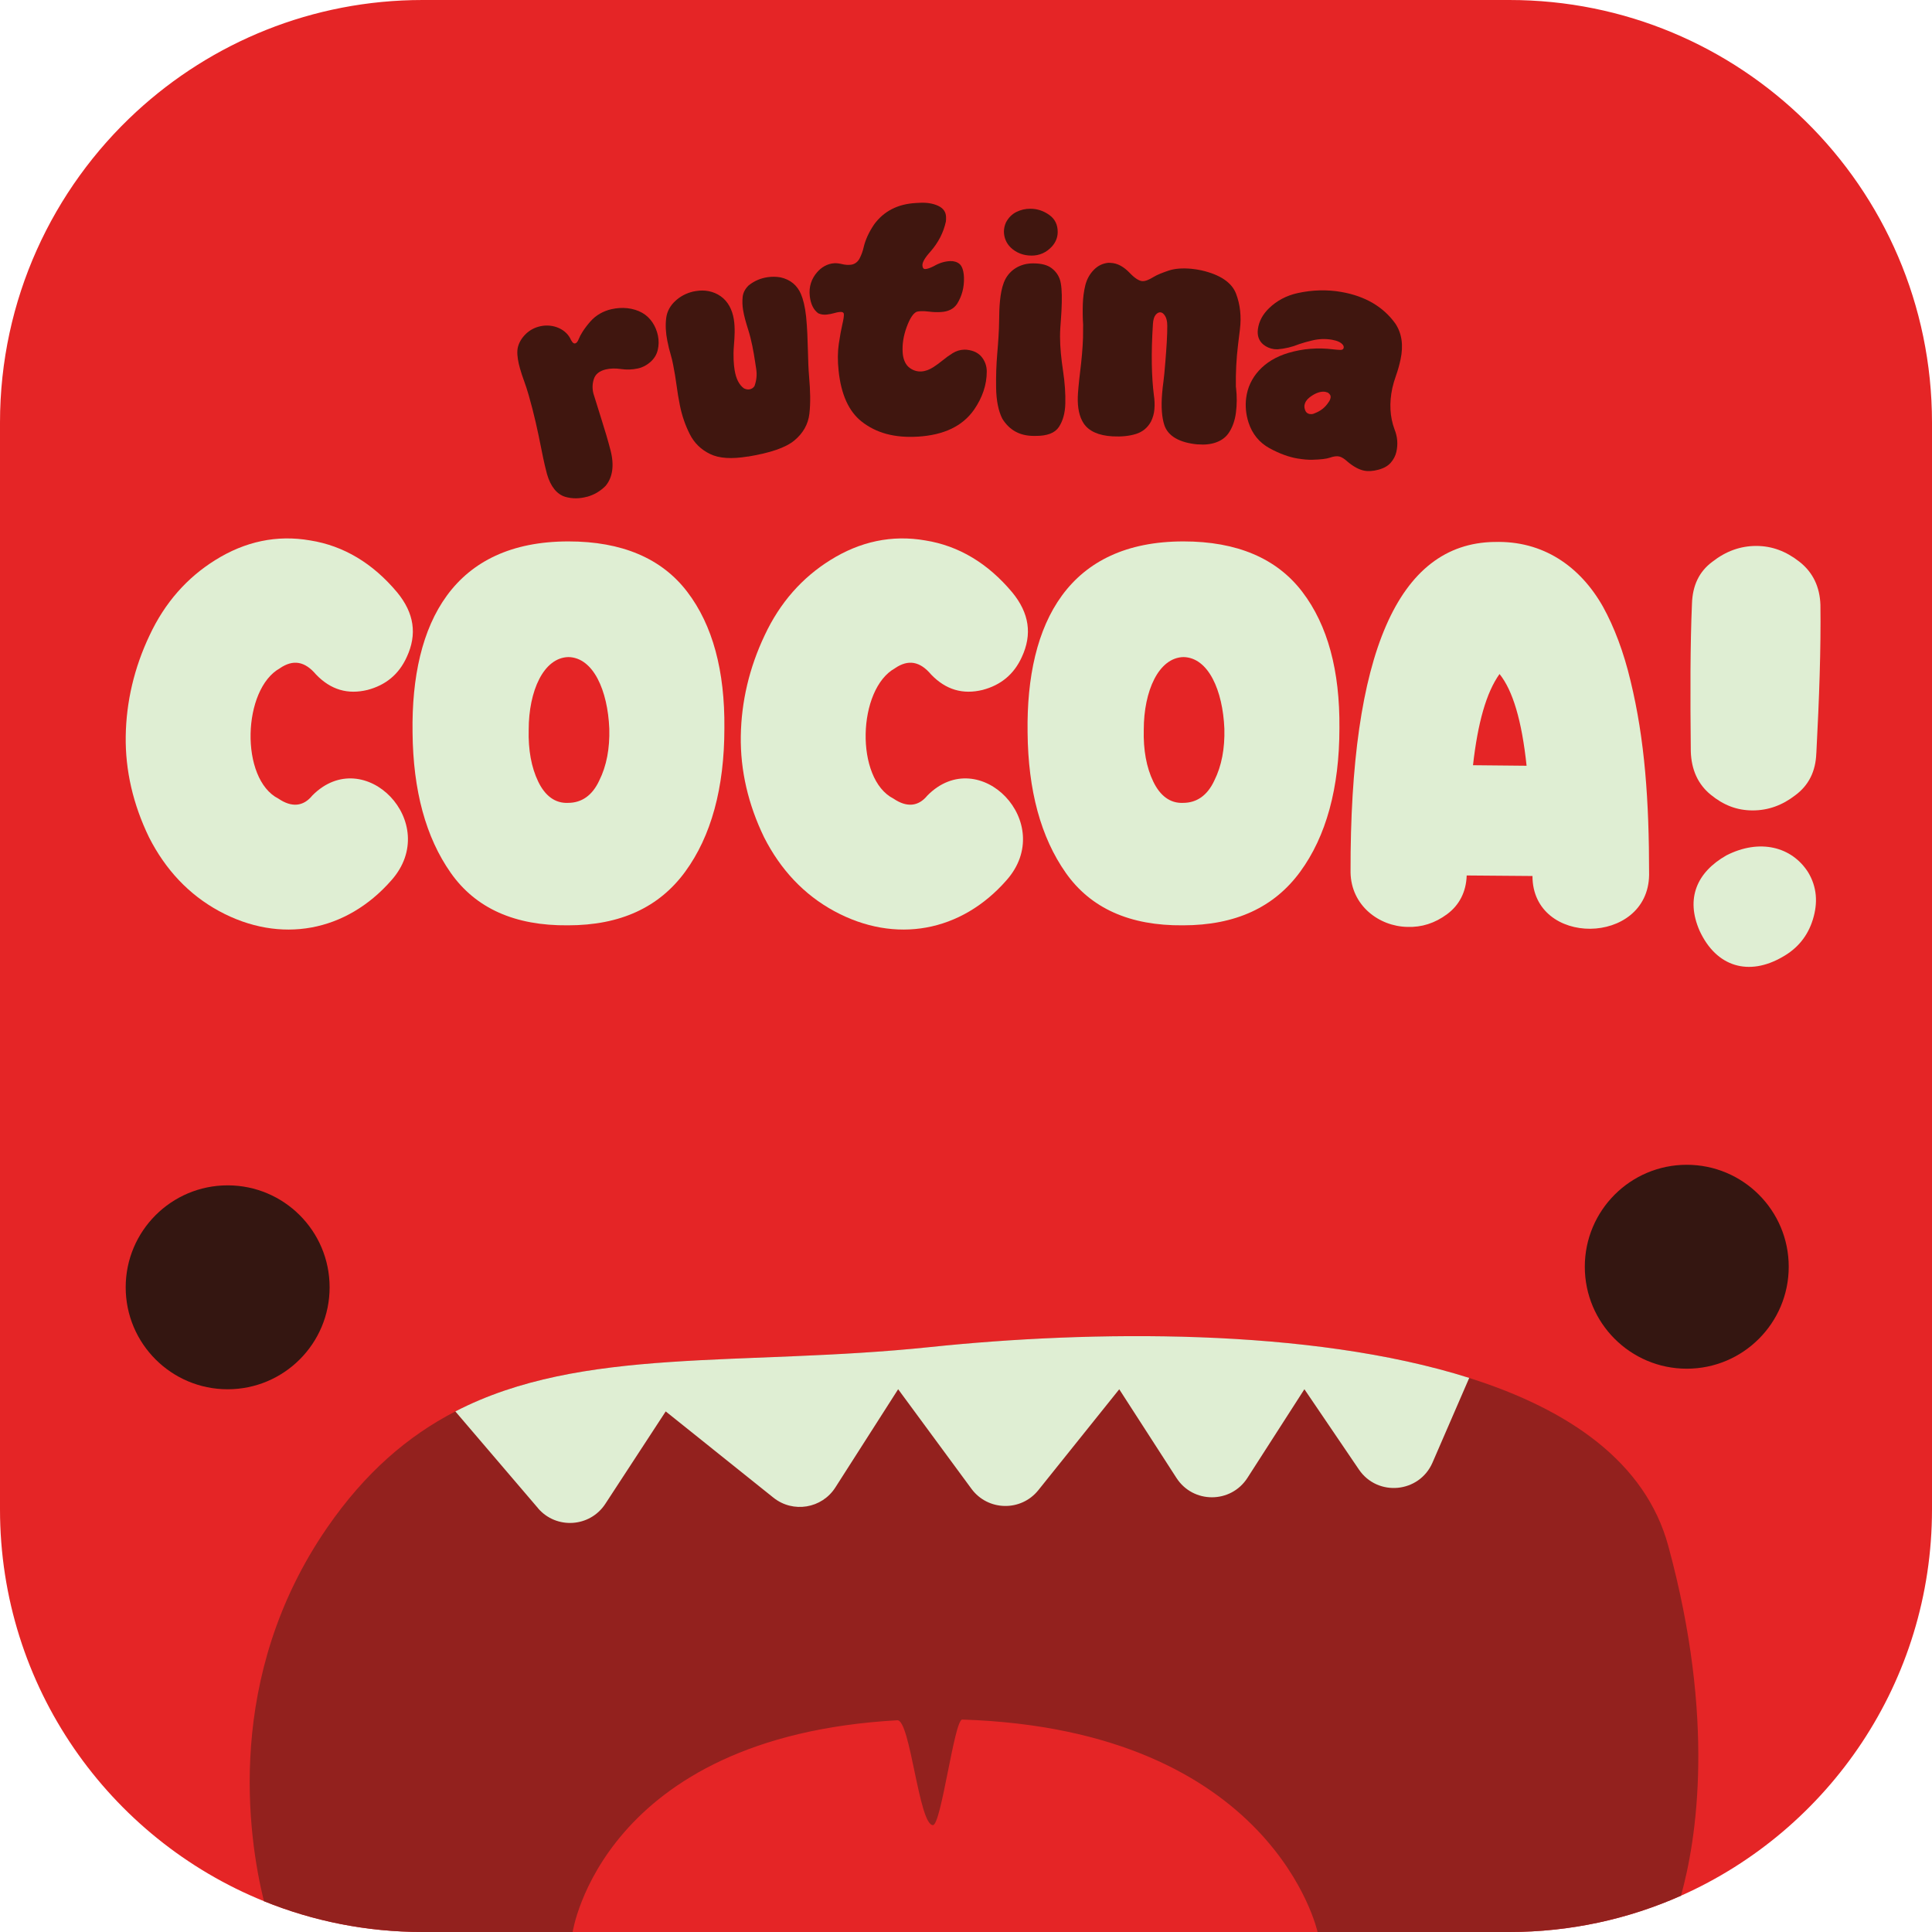
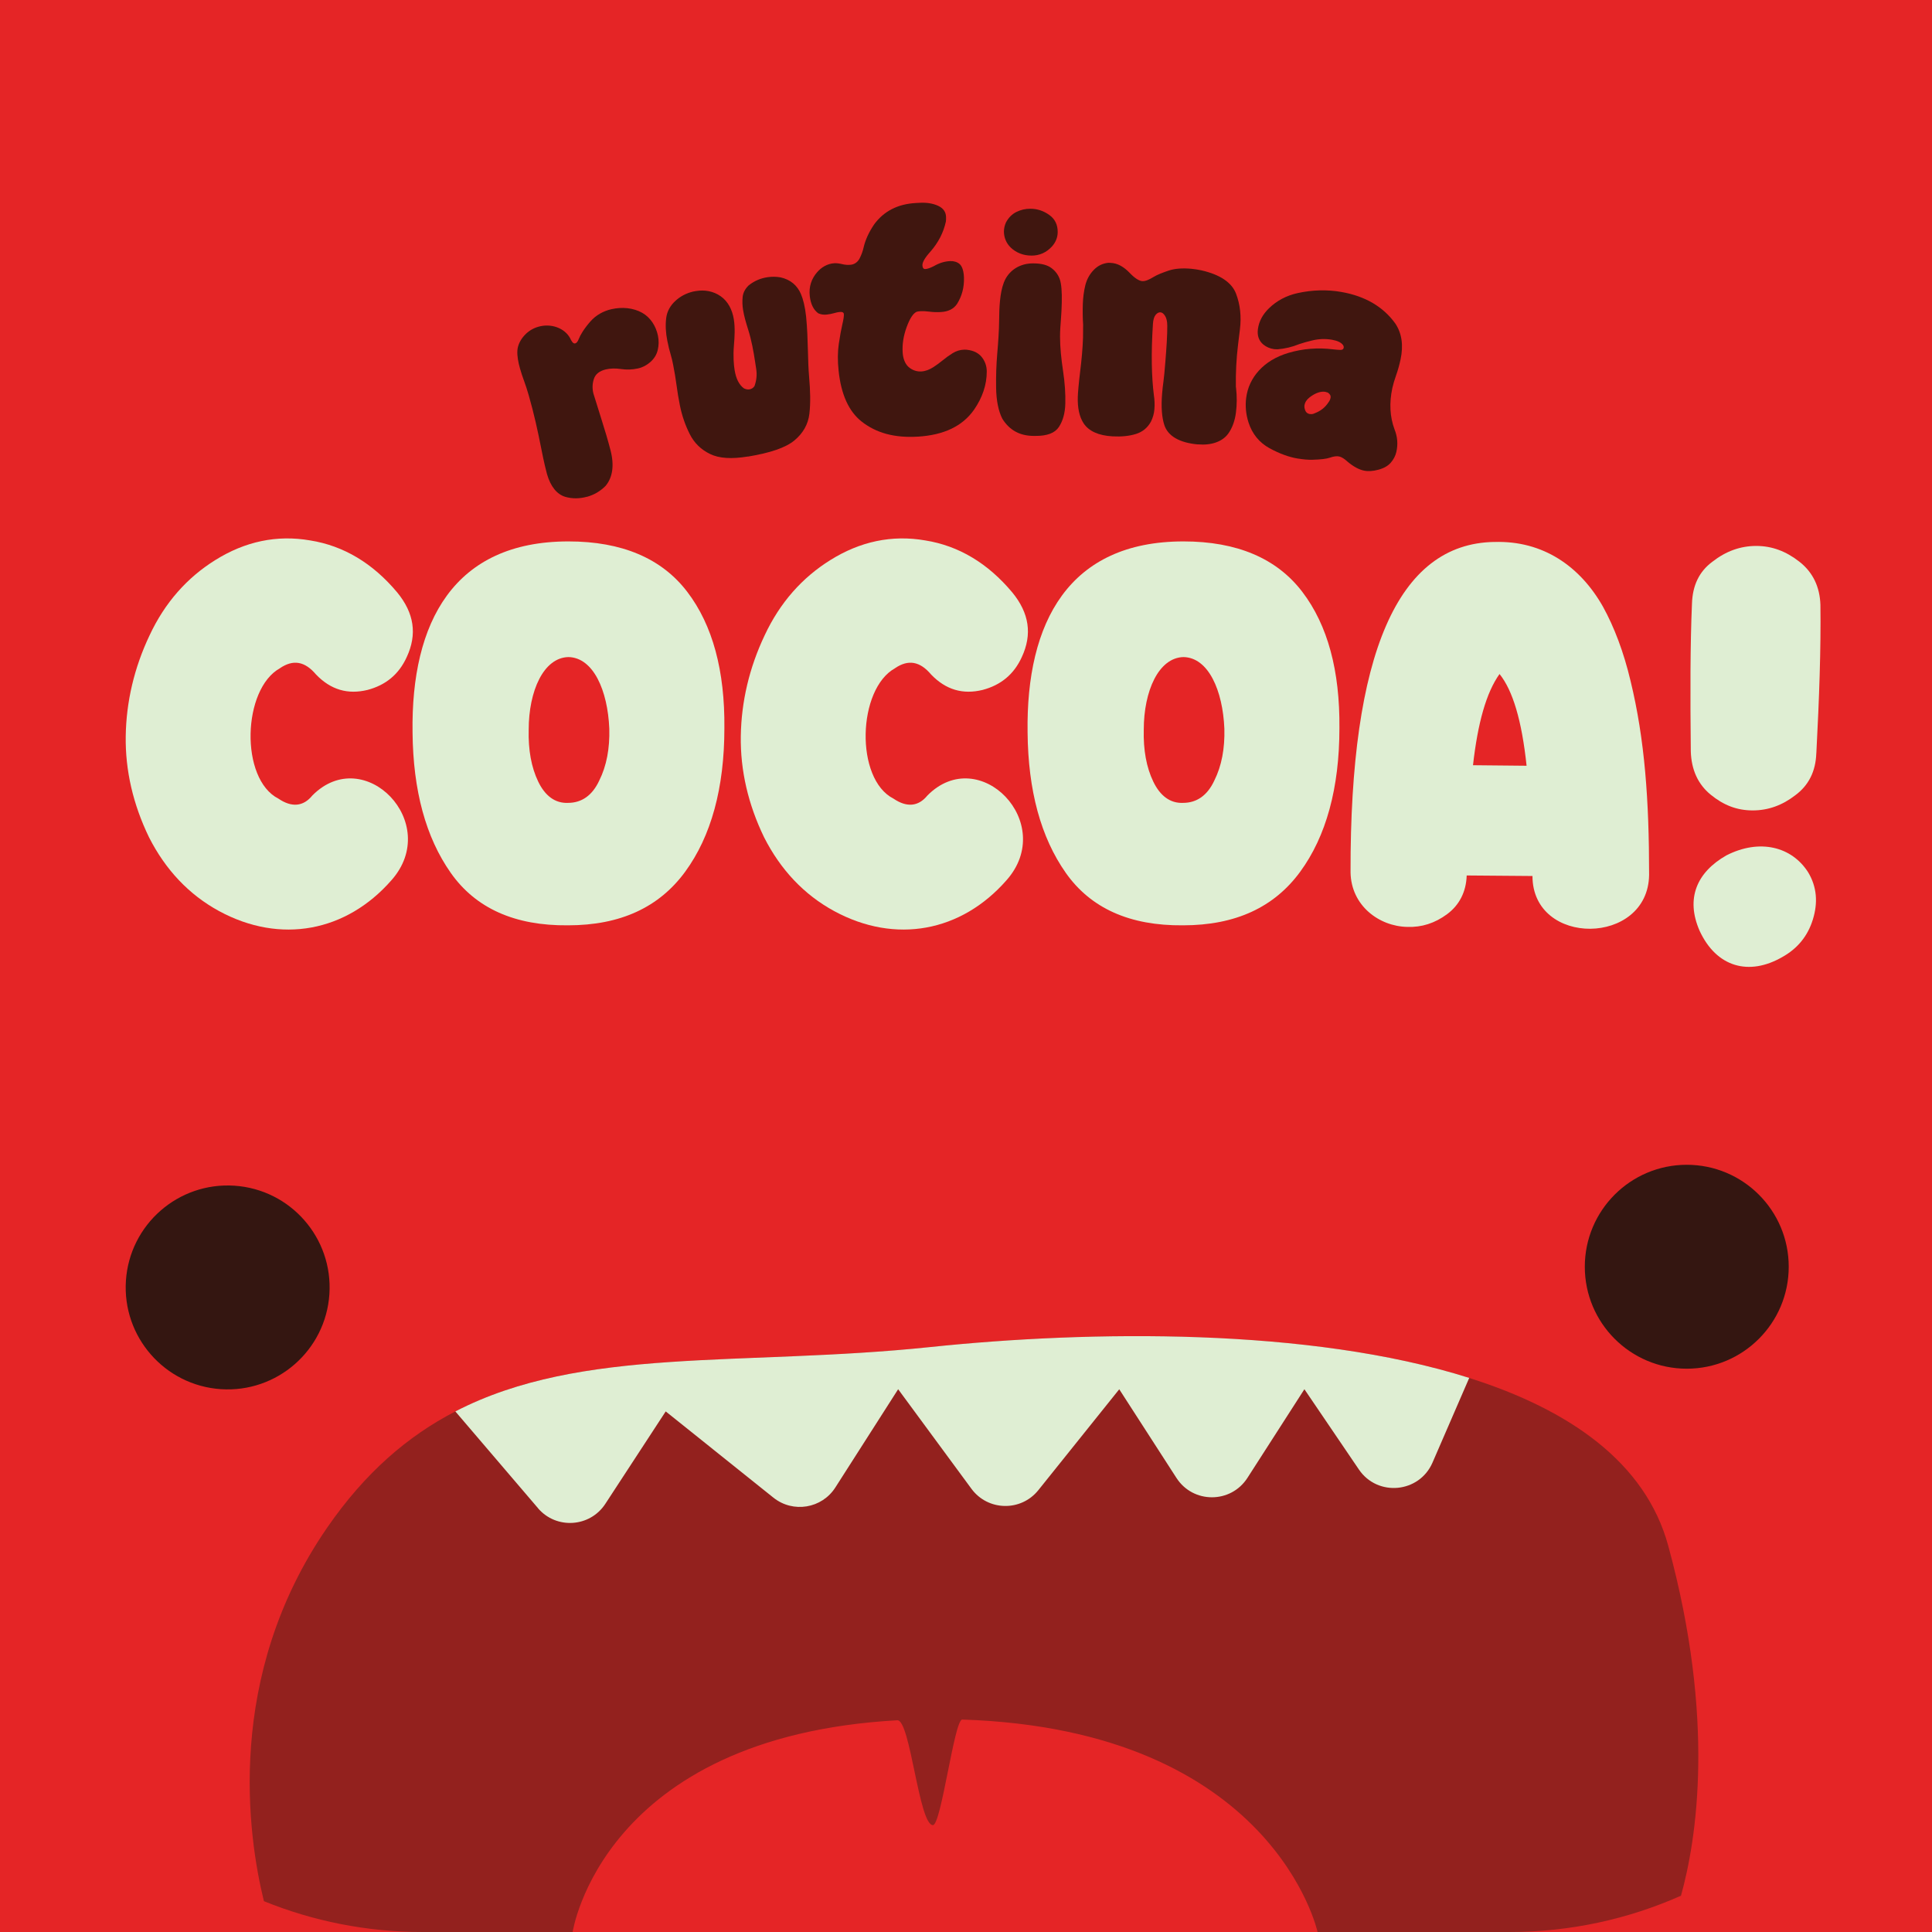
<svg xmlns="http://www.w3.org/2000/svg" id="Layer_1" version="1.1" viewBox="0 0 512 512">
  <defs>
    <style>
      .st0 {
        fill: #40160f;
      }

      .st1 {
        fill: #dfeed3;
      }

      .st2 {
        fill: #93211e;
      }

      .st3 {
        fill: #341611;
      }

      .st4 {
        fill: #e52526;
      }
    </style>
  </defs>
-   <path class="st4" d="M512,112v288c0,45.67-27.33,84.95-66.52,102.38-13.9,6.18-29.29,9.62-45.48,9.62H112c-14.88,0-29.08-2.9-42.06-8.17C28.92,487.21,0,446.98,0,400V112C0,79.41,13.92,50.07,36.14,29.6,56.09,11.23,82.73,0,112,0h288c30.59,0,58.31,12.26,78.52,32.13,20.67,20.32,33.48,48.6,33.48,79.87Z" />
+   <rect class="st4" width="512" height="512" />
  <g>
-     <path class="st0" d="M155.48,131.66c-1.88.51-3.81.54-5.63.02-2.25-.65-3.93-2.73-4.89-6.04-.21-.74-.8-3.08-1.55-6.91-.87-4.43-1.9-9.15-3.28-13.94-.41-1.42-.82-2.69-1.23-3.8-.41-1.11-.78-2.22-1.09-3.32-.45-1.58-.79-3.27-.7-4.76.09-1.44.81-2.88,1.87-4.03,1.05-1.15,2.32-1.92,3.8-2.32,1.54-.42,3.23-.4,4.81.17,1.59.57,2.78,1.61,3.47,2.84.15.36.35.7.59,1.04.24.33.51.47.8.39.35-.09.66-.48.93-1.17.38-1,1.38-2.71,3.09-4.65,1.47-1.68,3.47-2.77,5.56-3.24,2.81-.64,5.81-.38,8.2.98,2.18,1.25,3.61,3.51,4.13,6.03.26,1.29.25,2.55-.05,3.79-.29,1.24-.94,2.29-1.93,3.18-1,.88-2.1,1.46-3.31,1.72-1.5.33-3,.38-4.48.16-1.48-.22-2.83-.19-4.05.1-1.68.4-2.73,1.24-3.15,2.5-.42,1.26-.46,2.56-.13,3.89.89,2.83,1.33,4.25,2.21,7.08.83,2.62,1.64,5.3,2.33,7.98,1.03,3.99.55,7.17-1.3,9.4-1.42,1.44-3.09,2.41-5.02,2.93Z" />
-     <path class="st0" d="M198.19,120.98c-4.28.71-7.6.51-10-.66-2.41-1.16-4.21-2.92-5.4-5.28-1.19-2.36-2.07-4.91-2.62-7.65-.35-1.77-.65-3.52-.87-5.24-.22-1.72-.53-3.54-.91-5.48-.21-1.07-.41-1.9-.59-2.48-.38-1.26-.7-2.57-.96-3.92-.4-1.99-.54-4.07-.28-6.06.22-1.69,1.07-3.22,2.39-4.44,1.32-1.23,2.91-2.07,4.76-2.51.25-.05.38-.07.63-.11,2.35-.42,4.72,0,6.65,1.36,1.89,1.32,3.06,3.5,3.48,6.1.36,2.22.22,4.63.03,6.91-.25,2.9-.03,5.26.18,6.55.38,2.33,1.21,3.94,2.47,4.85.51.25.99.34,1.45.27.57-.09,1.02-.38,1.35-.88.53-1.47.69-2.96.46-4.48-.12-.78-.18-1.17-.3-1.95-.4-2.66-.93-5.66-1.84-8.54-.53-1.69-1.08-3.49-1.36-5.28-.18-1.14-.21-2.26-.1-3.35.11-1.1.62-2.1,1.53-3.02,1.49-1.22,3.21-1.97,5.15-2.24,1.15-.16,2.27-.14,3.34.05,2.67.59,4.46,2.14,5.44,4.45.55,1.3,1.09,3.35,1.36,5.97.3,3,.4,6.11.48,9.14.06,2.42.13,4.77.32,6.92.31,3.54.4,6.81.07,9.64-.33,2.83-1.67,5.19-4,7.12-2.33,1.92-6.42,3.29-12.28,4.26Z" />
-     <path class="st0" d="M243.23,115.71c-6.09.38-11.02-.93-14.92-4.02-3.35-2.66-5.41-7.12-6.07-13.44-.28-2.62-.26-4.99.05-7.11.31-2.13.63-3.85.94-5.18.31-1.33.45-2.23.4-2.73-.04-.44-.42-.62-1.14-.55-.42.04-.92.15-1.5.32-.58.17-1.23.29-1.94.37-.77.08-1.51-.03-2.2-.34-1.25-.91-2-2.42-2.25-4.54-.29-2.5.45-4.63,1.94-6.34,1.14-1.32,2.73-2.28,4.55-2.39.65-.04,1.38.07,2.11.24.72.18,1.56.26,2.37.15.98-.14,1.78-.77,2.25-1.69.47-.92.82-1.89,1.05-2.9.45-1.96,1.37-4,2.78-6.08,2.55-3.5,6.26-5.42,11.05-5.68.38-.02.57-.03.95-.05,1.95-.11,3.61.16,4.96.79,1.35.63,2.05,1.6,2.1,2.92.02.44,0,.85-.04,1.24-.63,2.93-2.01,5.6-4.11,8-1.46,1.61-2.16,2.83-2.11,3.65.04.66.3.97.78.95.55-.03,1.3-.29,2.25-.77,1.43-.84,2.88-1.28,4.35-1.34.92-.04,1.86.23,2.51.81.69.63,1.07,1.94,1.12,3.58.08,2.58-.54,4.9-1.84,6.97-.91,1.35-2.37,2.06-4.39,2.15-1.01.05-1.98.01-2.91-.11-.93-.12-1.72-.16-2.38-.12-.36.02-.68.07-.98.14-.93.38-1.84,1.74-2.69,4.08-.86,2.34-1.2,4.6-1.05,6.79.11,1.59.64,2.95,1.56,3.77.98.87,2.22,1.26,3.37,1.19,1.09-.06,2.17-.47,3.23-1.16.82-.54,1.66-1.14,2.47-1.81.81-.67,1.68-1.3,2.62-1.88.94-.58,1.96-.9,3.07-.93.41-.01.85.03,1.31.12,1.52.28,2.67.95,3.45,2.01.78,1.05,1.2,2.29,1.2,3.63.02,3.56-1.18,6.98-3.34,10.12-3.08,4.42-8.02,6.75-14.94,7.18Z" />
-     <path class="st0" d="M274.39,115.52c-.2,0-.3,0-.5,0-3.65-.02-6.4-1.53-8.28-4.58-1.03-2.07-1.58-4.8-1.63-8.2-.05-3.07.05-6.07.3-9.01.25-2.93.47-5.92.5-8.76.03-3.44.17-7.24,1.23-10.05,1.21-3.23,4.25-5.14,7.73-5.12h.18c2.07.01,3.66.43,4.74,1.25,1.08.81,1.82,1.83,2.22,3.04.4,1.21.57,3.25.5,6.1-.03,1.54-.11,3.04-.23,4.52-.12,1.48-.23,3.02-.23,4.52,0,2.85.33,5.93.8,9.06.47,3.14.67,6.02.6,8.65-.06,2.52-.64,4.59-1.7,6.21-1.07,1.62-3.14,2.4-6.24,2.37ZM273.29,67.73c-2.02,0-3.97-.71-5.44-2.13-1.18-1.14-1.78-2.64-1.8-4.18,0-.82.17-1.65.54-2.47.68-1.27,1.59-2.19,2.75-2.77,1.16-.58,2.4-.87,3.72-.86,1.82,0,3.5.56,5.02,1.65,1.52,1.09,2.25,2.63,2.22,4.6-.03,1.37-.51,2.59-1.46,3.68-1.51,1.68-3.35,2.5-5.56,2.49Z" />
-     <path class="st0" d="M317.48,117.78c-4.95-.44-7.97-2.24-8.92-5.14-.65-1.97-.88-4.75-.59-8.3.08-1.04.2-2.1.35-3.19.15-1.09.32-2.83.51-5.24.31-3.82.53-7.07.51-9.61,0-1.14-.22-2.03-.6-2.61-.37-.58-.77-.88-1.18-.92-.48-.04-.91.19-1.31.68-.4.49-.64,1.29-.71,2.38-.51,7.77-.36,14.13.25,18.9.19,1.22.24,2.47.14,3.72-.09,1.15-.4,2.25-.93,3.31-.91,1.64-2.25,2.72-4.01,3.26-1.76.54-3.8.74-6.13.62-3.66-.2-6.31-1.35-7.7-3.47-1.13-1.72-1.63-4.14-1.53-7.05.03-1.04.22-3.37.65-6.89.35-2.87.63-5.79.73-8.7.01-1.38.02-2.07.03-3.45-.12-1.81-.14-3.65-.08-5.52.06-1.75.28-3.41.66-4.96.39-1.55,1.11-2.9,2.2-4.03,1.08-1.14,2.39-1.78,3.93-1.93.26.01.38.02.64.03,1.77.08,3.44,1.03,4.99,2.65,1.33,1.4,2.49,2.13,3.34,2.18.85.06,1.87-.42,3-1.11.99-.61,2.4-1.14,3.98-1.68,1.57-.53,3.59-.7,6.03-.48.85.08,1.73.22,2.64.41,4.99,1.14,8.05,3.23,9.18,6.15,1.12,2.92,1.46,6.1,1.04,9.52-.19,1.6-.29,2.4-.49,4-.46,3.76-.64,7.49-.58,11.2.02.14.03.2.05.34.25,2.19.24,4.37-.04,6.54-.25,1.96-.91,3.98-2.05,5.55-1.55,2.12-4.5,3.13-7.98,2.82Z" />
-     <path class="st0" d="M343.96,121.53c-2.42-.4-4.93-1.33-7.56-2.77-2.63-1.44-4.56-3.75-5.54-6.84-.7-2.19-.88-4.4-.61-6.47.35-2.72,1.46-5.13,3.36-7.23,1.9-2.09,4.49-3.69,7.73-4.67,3.96-1.19,8-1.46,11.86-.98.88.11,1.57.15,2.06.16.48,0,.76-.18.83-.56.04-.21,0-.45-.15-.69-.48-.7-1.46-1.18-2.93-1.44-1.77-.31-3.53-.24-5.29.19-1.13.26-2.26.58-3.4.96-1.86.76-3.78,1.22-5.77,1.38-.36-.02-.53-.03-.89-.04-1.11-.16-2.07-.57-2.87-1.23-1.18-.99-1.66-2.35-1.43-4.09.27-2.06,1.28-3.9,2.92-5.5,2.04-1.99,4.61-3.39,7.66-4.05,3.88-.84,7.77-.95,11.57-.28,6.28,1.1,11.07,3.92,14.25,8.34,1.75,2.61,2.2,5.79,1.4,9.54-.32,1.5-.72,2.9-1.18,4.2-.46,1.3-.79,2.44-1,3.4-.85,3.97-.64,7.6.57,10.89.8,1.97.96,3.98.5,6.01-.23,1.02-.72,1.96-1.46,2.83-.74.87-1.84,1.5-3.3,1.89-1.46.39-2.73.47-3.82.24-1.36-.28-2.82-1.08-4.39-2.4-.77-.71-1.51-1.19-2.14-1.34-.68-.16-1.53-.04-2.45.29-.91.33-2.48.51-4.7.57-1.08.03-2.36-.08-3.84-.32ZM347.14,109.72c.45.08.87,0,1.25-.2,1.55-.57,2.77-1.52,3.65-2.87.3-.39.5-.8.57-1.23.1-.54-.14-1-.72-1.38-.27-.08-.4-.12-.67-.2-.57-.1-1.22-.03-1.93.21-.72.24-1.46.66-2.23,1.25-.77.59-1.22,1.3-1.36,2.11-.06.38,0,.84.21,1.37.2.53.61.85,1.23.96Z" />
+     <path class="st0" d="M155.48,131.66c-1.88.51-3.81.54-5.63.02-2.25-.65-3.93-2.73-4.89-6.04-.21-.74-.8-3.08-1.55-6.91-.87-4.43-1.9-9.15-3.28-13.94-.41-1.42-.82-2.69-1.23-3.8-.41-1.11-.78-2.22-1.09-3.32-.45-1.58-.79-3.27-.7-4.76.09-1.44.81-2.88,1.87-4.03,1.05-1.15,2.32-1.92,3.8-2.32,1.54-.42,3.23-.4,4.81.17,1.59.57,2.78,1.61,3.47,2.84.15.36.35.7.59,1.04.24.33.51.47.8.39.35-.09.66-.48.93-1.17.38-1,1.38-2.71,3.09-4.65,1.47-1.68,3.47-2.77,5.56-3.24,2.81-.64,5.81-.38,8.2.98,2.18,1.25,3.61,3.51,4.13,6.03.26,1.29.25,2.55-.05,3.79-.29,1.24-.94,2.29-1.93,3.18-1,.88-2.1,1.46-3.31,1.72-1.5.33-3,.38-4.48.16-1.48-.22-2.83-.19-4.05.1-1.68.4-2.73,1.24-3.15,2.5s-.46,2.56-.13,3.89c.89,2.83,1.33,4.25,2.21,7.08.83,2.62,1.64,5.3,2.33,7.98,1.03,3.99.55,7.17-1.3,9.4-1.42,1.44-3.09,2.41-5.02,2.93v-.02Z" />
+     <path class="st0" d="M198.19,120.98c-4.28.71-7.6.51-10-.66-2.41-1.16-4.21-2.92-5.4-5.28-1.19-2.36-2.07-4.91-2.62-7.65-.35-1.77-.65-3.52-.87-5.24s-.53-3.54-.91-5.48c-.21-1.07-.41-1.9-.59-2.48-.38-1.26-.7-2.57-.96-3.92-.4-1.99-.54-4.07-.28-6.06.22-1.69,1.07-3.22,2.39-4.44,1.32-1.23,2.91-2.07,4.76-2.51.25-.05.38-.07.63-.11,2.35-.42,4.72,0,6.65,1.36,1.89,1.32,3.06,3.5,3.48,6.1.36,2.22.22,4.63.03,6.91-.25,2.9-.03,5.26.18,6.55.38,2.33,1.21,3.94,2.47,4.85.51.25.99.34,1.45.27.57-.09,1.02-.38,1.35-.88.53-1.47.69-2.96.46-4.48-.12-.78-.18-1.17-.3-1.95-.4-2.66-.93-5.66-1.84-8.54-.53-1.69-1.08-3.49-1.36-5.28-.18-1.14-.21-2.26-.1-3.35.11-1.1.62-2.1,1.53-3.02,1.49-1.22,3.21-1.97,5.15-2.24,1.15-.16,2.27-.14,3.34.05,2.67.59,4.46,2.14,5.44,4.45.55,1.3,1.09,3.35,1.36,5.97.3,3,.4,6.11.48,9.14.06,2.42.13,4.77.32,6.92.31,3.54.4,6.81.07,9.64-.33,2.83-1.67,5.19-4,7.12-2.33,1.92-6.42,3.29-12.28,4.26l-.03-.02Z" />
+     <path class="st0" d="M243.23,115.71c-6.09.38-11.02-.93-14.92-4.02-3.35-2.66-5.41-7.12-6.07-13.44-.28-2.62-.26-4.99.05-7.11.31-2.13.63-3.85.94-5.18s.45-2.23.4-2.73c-.04-.44-.42-.62-1.14-.55-.42.04-.92.15-1.5.32s-1.23.29-1.94.37c-.77.08-1.51-.03-2.2-.34-1.25-.91-2-2.42-2.25-4.54-.29-2.5.45-4.63,1.94-6.34,1.14-1.32,2.73-2.28,4.55-2.39.65-.04,1.38.07,2.11.24.72.18,1.56.26,2.37.15.98-.14,1.78-.77,2.25-1.69.47-.92.82-1.89,1.05-2.9.45-1.96,1.37-4,2.78-6.08,2.55-3.5,6.26-5.42,11.05-5.68.38-.02.57-.03.95-.05,1.95-.11,3.61.16,4.96.79s2.05,1.6,2.1,2.92c.02.44,0,.85-.04,1.24-.63,2.93-2.01,5.6-4.11,8-1.46,1.61-2.16,2.83-2.11,3.65.04.66.3.97.78.95.55-.03,1.3-.29,2.25-.77,1.43-.84,2.88-1.28,4.35-1.34.92-.04,1.86.23,2.51.81.69.63,1.07,1.94,1.12,3.58.08,2.58-.54,4.9-1.84,6.97-.91,1.35-2.37,2.06-4.39,2.15-1.01.05-1.98.01-2.91-.11-.93-.12-1.72-.16-2.38-.12-.36.02-.68.07-.98.14-.93.38-1.84,1.74-2.69,4.08-.86,2.34-1.2,4.6-1.05,6.79.11,1.59.64,2.95,1.56,3.77.98.87,2.22,1.26,3.37,1.19,1.09-.06,2.17-.47,3.23-1.16.82-.54,1.66-1.14,2.47-1.81s1.68-1.3,2.62-1.88c.94-.58,1.96-.9,3.07-.93.41-.01.85.03,1.31.12,1.52.28,2.67.95,3.45,2.01.78,1.05,1.2,2.29,1.2,3.63.02,3.56-1.18,6.98-3.34,10.12-3.08,4.42-8.02,6.75-14.94,7.18h0Z" />
+     <path class="st0" d="M274.39,115.52h-.5c-3.65-.02-6.4-1.53-8.28-4.58-1.03-2.07-1.58-4.8-1.63-8.2-.05-3.07.05-6.07.3-9.01.25-2.93.47-5.92.5-8.76.03-3.44.17-7.24,1.23-10.05,1.21-3.23,4.25-5.14,7.73-5.12h.18c2.07.01,3.66.43,4.74,1.25,1.08.81,1.82,1.83,2.22,3.04s.57,3.25.5,6.1c-.03,1.54-.11,3.04-.23,4.52-.12,1.48-.23,3.02-.23,4.52,0,2.85.33,5.93.8,9.06.47,3.14.67,6.02.6,8.65-.06,2.52-.64,4.59-1.7,6.21-1.07,1.62-3.14,2.4-6.24,2.37h.01ZM273.29,67.73c-2.02,0-3.97-.71-5.44-2.13-1.18-1.14-1.78-2.64-1.8-4.18,0-.82.17-1.65.54-2.47.68-1.27,1.59-2.19,2.75-2.77s2.4-.87,3.72-.86c1.82,0,3.5.56,5.02,1.65s2.25,2.63,2.22,4.6c-.03,1.37-.51,2.59-1.46,3.68-1.51,1.68-3.35,2.5-5.56,2.49h0Z" />
+     <path class="st0" d="M317.48,117.78c-4.95-.44-7.97-2.24-8.92-5.14-.65-1.97-.88-4.75-.59-8.3.08-1.04.2-2.1.35-3.19.15-1.09.32-2.83.51-5.24.31-3.82.53-7.07.51-9.61,0-1.14-.22-2.03-.6-2.61-.37-.58-.77-.88-1.18-.92-.48-.04-.91.19-1.31.68s-.64,1.29-.71,2.38c-.51,7.77-.36,14.13.25,18.9.19,1.22.24,2.47.14,3.72-.09,1.15-.4,2.25-.93,3.31-.91,1.64-2.25,2.72-4.01,3.26s-3.8.74-6.13.62c-3.66-.2-6.31-1.35-7.7-3.47-1.13-1.72-1.63-4.14-1.53-7.05.03-1.04.22-3.37.65-6.89.35-2.87.63-5.79.73-8.7.01-1.38.02-2.07.03-3.45-.12-1.81-.14-3.65-.08-5.52.06-1.75.28-3.41.66-4.96.39-1.55,1.11-2.9,2.2-4.03,1.08-1.14,2.39-1.78,3.93-1.93.26.01.38.02.64.03,1.77.08,3.44,1.03,4.99,2.65,1.33,1.4,2.49,2.13,3.34,2.18.85.06,1.87-.42,3-1.11.99-.61,2.4-1.14,3.98-1.68,1.57-.53,3.59-.7,6.03-.48.85.08,1.73.22,2.64.41,4.99,1.14,8.05,3.23,9.18,6.15,1.12,2.92,1.46,6.1,1.04,9.52-.19,1.6-.29,2.4-.49,4-.46,3.76-.64,7.49-.58,11.2.02.14.03.2.05.34.25,2.19.24,4.37-.04,6.54-.25,1.96-.91,3.98-2.05,5.55-1.55,2.12-4.5,3.13-7.98,2.82l-.02.02h0Z" />
+     <path class="st0" d="M343.96,121.53c-2.42-.4-4.93-1.33-7.56-2.77-2.63-1.44-4.56-3.75-5.54-6.84-.7-2.19-.88-4.4-.61-6.47.35-2.72,1.46-5.13,3.36-7.23,1.9-2.09,4.49-3.69,7.73-4.67,3.96-1.19,8-1.46,11.86-.98.88.11,1.57.15,2.06.16.48,0,.76-.18.83-.56.04-.21,0-.45-.15-.69-.48-.7-1.46-1.18-2.93-1.44-1.77-.31-3.53-.24-5.29.19-1.13.26-2.26.58-3.4.96-1.86.76-3.78,1.22-5.77,1.38-.36-.02-.53-.03-.89-.04-1.11-.16-2.07-.57-2.87-1.23-1.18-.99-1.66-2.35-1.43-4.09.27-2.06,1.28-3.9,2.92-5.5,2.04-1.99,4.61-3.39,7.66-4.05,3.88-.84,7.77-.95,11.57-.28,6.28,1.1,11.07,3.92,14.25,8.34,1.75,2.61,2.2,5.79,1.4,9.54-.32,1.5-.72,2.9-1.18,4.2-.46,1.3-.79,2.44-1,3.4-.85,3.97-.64,7.6.57,10.89.8,1.97.96,3.98.5,6.01-.23,1.02-.72,1.96-1.46,2.83s-1.84,1.5-3.3,1.89-2.73.47-3.82.24c-1.36-.28-2.82-1.08-4.39-2.4-.77-.71-1.51-1.19-2.14-1.34-.68-.16-1.53-.04-2.45.29-.91.33-2.48.51-4.7.57-1.08.03-2.36-.08-3.84-.32h.01ZM347.14,109.72c.45.08.87,0,1.25-.2,1.55-.57,2.77-1.52,3.65-2.87.3-.39.5-.8.57-1.23.1-.54-.14-1-.72-1.38-.27-.08-.4-.12-.67-.2-.57-.1-1.22-.03-1.93.21-.72.24-1.46.66-2.23,1.25-.77.59-1.22,1.3-1.36,2.11-.06.38,0,.84.21,1.37.2.53.61.85,1.23.96v-.02Z" />
  </g>
  <g>
-     <path class="st1" d="M74.21,177.08c-9.98,5.48-10.68,29.37-.42,34.57,3.51,2.39,6.6,2.11,8.99-.84,13.77-13.91,34.43,7.31,20.94,22.48-11.94,13.63-29.37,17-45.67,8.15-8.01-4.36-14.19-10.96-18.55-19.53-4.22-8.71-6.32-17.71-6.18-26.84s2.25-18.13,6.32-26.7c4.07-8.71,9.98-15.32,17.42-19.95,7.87-4.92,16.3-6.74,25.15-5.2,8.85,1.41,16.58,6.04,23.05,13.77,4.5,5.48,5.34,11.1,2.53,17.14-2.11,4.64-5.62,7.45-10.4,8.71-5.2,1.26-9.7,0-13.63-4.08-2.95-3.51-6.04-4.07-9.56-1.69Z" />
-     <path class="st1" d="M182.13,156.84c6.75,8.85,9.98,20.94,9.84,36.11,0,15.88-3.51,28.67-10.4,38.08-6.89,9.41-17.14,14.19-31.06,14.19-14.05.14-24.45-4.5-31.06-13.91-6.61-9.41-9.98-21.78-10.12-37.24-.42-29.23,10.96-50.59,41.31-50.59,14.19,0,24.73,4.5,31.48,13.35ZM140.11,193.38c-.14,5.34.7,9.98,2.53,13.77,1.83,3.79,4.5,5.76,7.87,5.62,3.65,0,6.46-1.97,8.29-5.9,1.97-3.93,2.81-8.57,2.67-13.77-.42-10.12-4.22-18.83-10.82-18.97-6.6.14-10.54,8.99-10.54,19.25Z" />
-     <path class="st1" d="M237.21,177.08c-9.98,5.48-10.68,29.37-.42,34.57,3.51,2.39,6.6,2.11,8.99-.84,13.77-13.91,34.43,7.31,20.94,22.48-11.94,13.63-29.37,17-45.67,8.15-8.01-4.36-14.19-10.96-18.55-19.53-4.22-8.71-6.32-17.71-6.18-26.84s2.25-18.13,6.32-26.7c4.07-8.71,9.98-15.32,17.42-19.95,7.87-4.92,16.3-6.74,25.15-5.2,8.85,1.41,16.58,6.04,23.05,13.77,4.5,5.48,5.34,11.1,2.53,17.14-2.11,4.64-5.62,7.45-10.4,8.71-5.2,1.26-9.7,0-13.63-4.08-2.95-3.51-6.04-4.07-9.56-1.69Z" />
-     <path class="st1" d="M345.12,156.84c6.75,8.85,9.98,20.94,9.84,36.11,0,15.88-3.51,28.67-10.4,38.08s-17.14,14.19-31.06,14.19c-14.05.14-24.45-4.5-31.06-13.91-6.61-9.41-9.98-21.78-10.12-37.24-.42-29.23,10.96-50.59,41.31-50.59,14.19,0,24.73,4.5,31.48,13.35ZM303.11,193.38c-.14,5.34.7,9.98,2.53,13.77,1.83,3.79,4.5,5.76,7.87,5.62,3.65,0,6.46-1.97,8.29-5.9,1.97-3.93,2.81-8.57,2.67-13.77-.42-10.12-4.22-18.83-10.82-18.97-6.6.14-10.54,8.99-10.54,19.25Z" />
-     <path class="st1" d="M395.99,143.63c12.93-.42,22.76,6.46,28.81,17.14,2.95,5.34,5.48,11.95,7.31,19.67,3.79,15.6,4.92,31.62,4.92,51.43-.28,18.83-30.91,19.11-30.91.28l-17.43-.14c-.14,4.36-1.97,7.87-5.2,10.26-3.23,2.39-6.74,3.51-10.54,3.37-7.45-.14-14.9-5.62-15.04-14.47-.14-57.9,12.51-87.12,38.08-87.55ZM404.56,202.93c-1.26-11.94-3.65-19.95-7.17-24.31-3.51,4.92-5.76,12.93-7.03,24.17l14.19.14Z" />
+     <path class="st1" d="M74.21,177.08c-9.98,5.48-10.68,29.37-.42,34.57,3.51,2.39,6.6,2.11,8.99-.84,13.77-13.91,34.43,7.31,20.94,22.48-11.94,13.63-29.37,17-45.67,8.15-8.01-4.36-14.19-10.96-18.55-19.53-4.22-8.71-6.32-17.71-6.18-26.84s2.25-18.13,6.32-26.7c4.07-8.71,9.98-15.32,17.42-19.95,7.87-4.92,16.3-6.74,25.15-5.2,8.85,1.41,16.58,6.04,23.05,13.77,4.5,5.48,5.34,11.1,2.53,17.14-2.11,4.64-5.62,7.45-10.4,8.71-5.2,1.26-9.7,0-13.63-4.08-2.95-3.51-6.04-4.07-9.56-1.69h0Z" />
+     <path class="st1" d="M182.13,156.84c6.75,8.85,9.98,20.94,9.84,36.11,0,15.88-3.51,28.67-10.4,38.08s-17.14,14.19-31.06,14.19c-14.05.14-24.45-4.5-31.06-13.91s-9.98-21.78-10.12-37.24c-.42-29.23,10.96-50.59,41.31-50.59,14.19,0,24.73,4.5,31.48,13.35h0ZM140.11,193.38c-.14,5.34.7,9.98,2.53,13.77,1.83,3.79,4.5,5.76,7.87,5.62,3.65,0,6.46-1.97,8.29-5.9,1.97-3.93,2.81-8.57,2.67-13.77-.42-10.12-4.22-18.83-10.82-18.97-6.6.14-10.54,8.99-10.54,19.25Z" />
+     <path class="st1" d="M237.21,177.08c-9.98,5.48-10.68,29.37-.42,34.57,3.51,2.39,6.6,2.11,8.99-.84,13.77-13.91,34.43,7.31,20.94,22.48-11.94,13.63-29.37,17-45.67,8.15-8.01-4.36-14.19-10.96-18.55-19.53-4.22-8.71-6.32-17.71-6.18-26.84s2.25-18.13,6.32-26.7c4.07-8.71,9.98-15.32,17.42-19.95,7.87-4.92,16.3-6.74,25.15-5.2,8.85,1.41,16.58,6.04,23.05,13.77,4.5,5.48,5.34,11.1,2.53,17.14-2.11,4.64-5.62,7.45-10.4,8.71-5.2,1.26-9.7,0-13.63-4.08-2.95-3.51-6.04-4.07-9.56-1.69h0Z" />
+     <path class="st1" d="M345.12,156.84c6.75,8.85,9.98,20.94,9.84,36.11,0,15.88-3.51,28.67-10.4,38.08s-17.14,14.19-31.06,14.19c-14.05.14-24.45-4.5-31.06-13.91s-9.98-21.78-10.12-37.24c-.42-29.23,10.96-50.59,41.31-50.59,14.19,0,24.73,4.5,31.48,13.35h0ZM303.11,193.38c-.14,5.34.7,9.98,2.53,13.77,1.83,3.79,4.5,5.76,7.87,5.62,3.65,0,6.46-1.97,8.29-5.9,1.97-3.93,2.81-8.57,2.67-13.77-.42-10.12-4.22-18.83-10.82-18.97-6.6.14-10.54,8.99-10.54,19.25Z" />
+     <path class="st1" d="M395.99,143.63c12.93-.42,22.76,6.46,28.81,17.14,2.95,5.34,5.48,11.95,7.31,19.67,3.79,15.6,4.92,31.62,4.92,51.43-.28,18.83-30.91,19.11-30.91.28l-17.43-.14c-.14,4.36-1.97,7.87-5.2,10.26s-6.74,3.51-10.54,3.37c-7.45-.14-14.9-5.62-15.04-14.47-.14-57.9,12.51-87.12,38.08-87.55h0ZM404.56,202.93c-1.26-11.94-3.65-19.95-7.17-24.31-3.51,4.92-5.76,12.93-7.03,24.17l14.19.14h.01Z" />
  </g>
-   <path class="st1" d="M481.34,199.61c-.16,4.8-2.01,8.51-5.57,11.14-3.4,2.63-7.12,4.02-11.29,4.02s-7.74-1.39-11.14-4.18c-3.4-2.78-5.11-6.65-5.26-11.45-.16-15.32-.16-28.31.31-39.14.15-4.8,1.86-8.51,5.42-11.14,3.56-2.79,7.43-4.18,11.6-4.18s7.89,1.39,11.45,4.18c3.56,2.78,5.42,6.65,5.57,11.45.15,11.6-.31,24.6-1.08,39.3ZM450.4,246.64c-3.71-8.51-.77-15.47,7.12-19.96,8.82-4.49,17.33-2.32,21.66,4.49,2.32,3.87,2.63,8.05,1.24,12.53-1.39,4.49-4.18,7.74-8.05,9.9-8.82,5.11-17.48,2.78-21.97-6.96Z" />
-   <circle class="st3" cx="60.33" cy="341.15" r="27.02" />
+   <path class="st1" d="M481.34,199.61c-.16,4.8-2.01,8.51-5.57,11.14-3.4,2.63-7.12,4.02-11.29,4.02s-7.74-1.39-11.14-4.18c-3.4-2.78-5.11-6.65-5.26-11.45-.16-15.32-.16-28.31.31-39.14.15-4.8,1.86-8.51,5.42-11.14,3.56-2.79,7.43-4.18,11.6-4.18s7.89,1.39,11.45,4.18c3.56,2.78,5.42,6.65,5.57,11.45.15,11.6-.31,24.6-1.08,39.3h-.01ZM450.4,246.64c-3.71-8.51-.77-15.47,7.12-19.96,8.82-4.49,17.33-2.32,21.66,4.49,2.32,3.87,2.63,8.05,1.24,12.53-1.39,4.49-4.18,7.74-8.05,9.9-8.82,5.11-17.48,2.78-21.97-6.96h0Z" />
+   <circle class="st3" cx="60.33" cy="341.16" r="27.02" transform="translate(-284.09 378.65) rotate(-86.18)" />
  <circle class="st3" cx="447.01" cy="335.7" r="27.02" />
-   <path class="st2" d="M445.48,502.38c-13.9,6.18-29.29,9.62-45.48,9.62H112c-14.88,0-29.08-2.9-42.06-8.17-4.27-17.36-10.4-59.56,16.75-98.97,10.09-14.64,21.42-24.32,33.97-30.81,3.25-1.68,6.58-3.15,9.99-4.43.42-.16.84-.31,1.27-.46,1.69-.61,3.4-1.18,5.12-1.71,1.7-.52,3.42-1,5.16-1.44s3.5-.85,5.27-1.22c.57-.12,1.13-.24,1.7-.35.07-.01.13-.03.18-.04.57-.11,1.13-.22,1.7-.32,1.2-.23,2.41-.44,3.62-.64,1.22-.19,2.45-.38,3.68-.56.61-.08,1.23-.17,1.85-.25s1.25-.16,1.87-.24c1.88-.24,3.77-.44,5.68-.63,1.27-.13,2.55-.25,3.84-.35.97-.08,1.94-.16,2.92-.23.97-.08,1.95-.15,2.94-.22,1.31-.09,2.64-.17,3.97-.25,1.32-.08,2.66-.16,4.01-.23,3.13-.16,6.3-.3,9.52-.44,1.9-.08,3.81-.15,5.74-.23,3.86-.15,7.77-.3,11.75-.48,1.98-.08,3.99-.18,6-.28,1.58-.07,3.17-.15,4.77-.25,1.57-.08,3.13-.18,4.71-.28,1.58-.1,3.17-.2,4.77-.32,3.18-.22,6.39-.49,9.63-.79,1.41-.13,2.82-.27,4.23-.42,2.05-.22,4.14-.42,6.27-.61,3.08-.29,6.24-.56,9.46-.79.18-.02.37-.03.56-.05,5.47-.4,11.12-.74,16.88-.97,1.16-.05,2.32-.09,3.49-.14h.08c3.45-.13,6.94-.22,10.46-.27h.58c.99-.02,1.99-.03,2.99-.04h.66c2.97-.03,5.96-.02,8.96.02h.11c2.83.03,5.67.1,8.52.19.96.03,1.92.06,2.88.1l8.63.42c.96.05,1.92.11,2.87.18.95.06,1.9.13,2.84.2l3.61.28c.71.06,1.42.12,2.13.19,2.85.25,5.68.54,8.49.87.94.11,1.87.22,2.8.34.91.11,1.81.23,2.71.35l3.06.43c1.77.26,3.54.53,5.29.82,1.82.3,3.62.61,5.41.96.9.17,1.79.34,2.67.52,2.67.52,5.29,1.1,7.87,1.72,1.72.41,3.42.84,5.1,1.3.84.22,1.68.45,2.51.69.82.23,1.63.47,2.44.71l2.47.76c26.5,8.38,46.72,22.34,52.75,44.47,12.57,46.12,7.52,77.87,3.38,92.74Z" />
-   <path class="st4" d="M151.76,512s7.72-51.75,86.04-56.11c3.45-.19,5.71,27.79,9.44,27.79,2.2,0,5.67-28.04,7.77-27.98,82.53,2.67,94.16,56.3,94.16,56.3h-197.4Z" />
-   <path class="st1" d="M142.56,399.68c4.84,5.67,13.78,5.1,17.86-1.15l16-24.49,28.55,22.86c5.19,4.15,12.83,2.89,16.41-2.71l16.64-26.03,19.42,26.38c4.35,5.92,13.13,6.1,17.73.37l21.44-26.74,15.17,23.51c4.41,6.83,14.4,6.82,18.8-.02l15.1-23.5,14.44,21.27c4.95,7.29,16,6.26,19.51-1.83l9.73-22.44h0c-42.28-13.39-100.57-12.6-142.8-8.18-50.02,5.23-92.28-.32-125.89,17.06l21.9,25.63Z" />
+   <path class="st2" d="M445.48,502.38c-13.9,6.18-29.29,9.62-45.48,9.62H112c-14.88,0-29.08-2.9-42.06-8.17-4.27-17.36-10.4-59.56,16.75-98.97,10.09-14.64,21.42-24.32,33.97-30.81,3.25-1.68,6.58-3.15,9.99-4.43.42-.16.84-.31,1.27-.46,1.69-.61,3.4-1.18,5.12-1.71,1.7-.52,3.42-1,5.16-1.44s3.5-.85,5.27-1.22c.57-.12,1.13-.24,1.7-.35.07-.01.13-.03.18-.04.57-.11,1.13-.22,1.7-.32,1.2-.23,2.41-.44,3.62-.64,1.22-.19,2.45-.38,3.68-.56.61-.08,1.23-.17,1.85-.25s1.25-.16,1.87-.24c1.88-.24,3.77-.44,5.68-.63,1.27-.13,2.55-.25,3.84-.35.97-.08,1.94-.16,2.92-.23.97-.08,1.95-.15,2.94-.22,1.31-.09,2.64-.17,3.97-.25,1.32-.08,2.66-.16,4.01-.23,3.13-.16,6.3-.3,9.52-.44,1.9-.08,3.81-.15,5.74-.23,3.86-.15,7.77-.3,11.75-.48,1.98-.08,3.99-.18,6-.28,1.58-.07,3.17-.15,4.77-.25,1.57-.08,3.13-.18,4.71-.28s3.17-.2,4.77-.32c3.18-.22,6.39-.49,9.63-.79,1.41-.13,2.82-.27,4.23-.42,2.05-.22,4.14-.42,6.27-.61,3.08-.29,6.24-.56,9.46-.79.18-.02.37-.03.56-.05,5.47-.4,11.12-.74,16.88-.97,1.16-.05,2.32-.09,3.49-.14h.08c3.45-.13,6.94-.22,10.46-.27h.58c.99-.02,1.99-.03,2.99-.04h.66c2.97-.03,5.96-.02,8.96.02h.11c2.83.03,5.67.1,8.52.19.96.03,1.92.06,2.88.1l8.63.42c.96.05,1.92.11,2.87.18.95.06,1.9.13,2.84.2l3.61.28c.71.06,1.42.12,2.13.19,2.85.25,5.68.54,8.49.87.94.11,1.87.22,2.8.34.91.11,1.81.23,2.71.35l3.06.43c1.77.26,3.54.53,5.29.82,1.82.3,3.62.61,5.41.96.9.17,1.79.34,2.67.52,2.67.52,5.29,1.1,7.87,1.72,1.72.41,3.42.84,5.1,1.3.84.22,1.68.45,2.51.69.82.23,1.63.47,2.44.71l2.47.76c26.5,8.38,46.72,22.34,52.75,44.47,12.57,46.12,7.52,77.87,3.38,92.74h0Z" />
+   <path class="st4" d="M151.76,512s7.72-51.75,86.04-56.11c3.45-.19,5.71,27.79,9.44,27.79,2.2,0,5.67-28.04,7.77-27.98,82.53,2.67,94.16,56.3,94.16,56.3h-197.41,0Z" />
+   <path class="st1" d="M142.56,399.68c4.84,5.67,13.78,5.1,17.86-1.15l16-24.49,28.55,22.86c5.19,4.15,12.83,2.89,16.41-2.71l16.64-26.03,19.42,26.38c4.35,5.92,13.13,6.1,17.73.37l21.44-26.74,15.17,23.51c4.41,6.83,14.4,6.82,18.8-.02l15.1-23.5,14.44,21.27c4.95,7.29,16,6.26,19.51-1.83l9.73-22.44h0c-42.28-13.39-100.57-12.6-142.8-8.18-50.02,5.23-92.28-.32-125.89,17.06l21.9,25.63h-.01Z" />
</svg>
